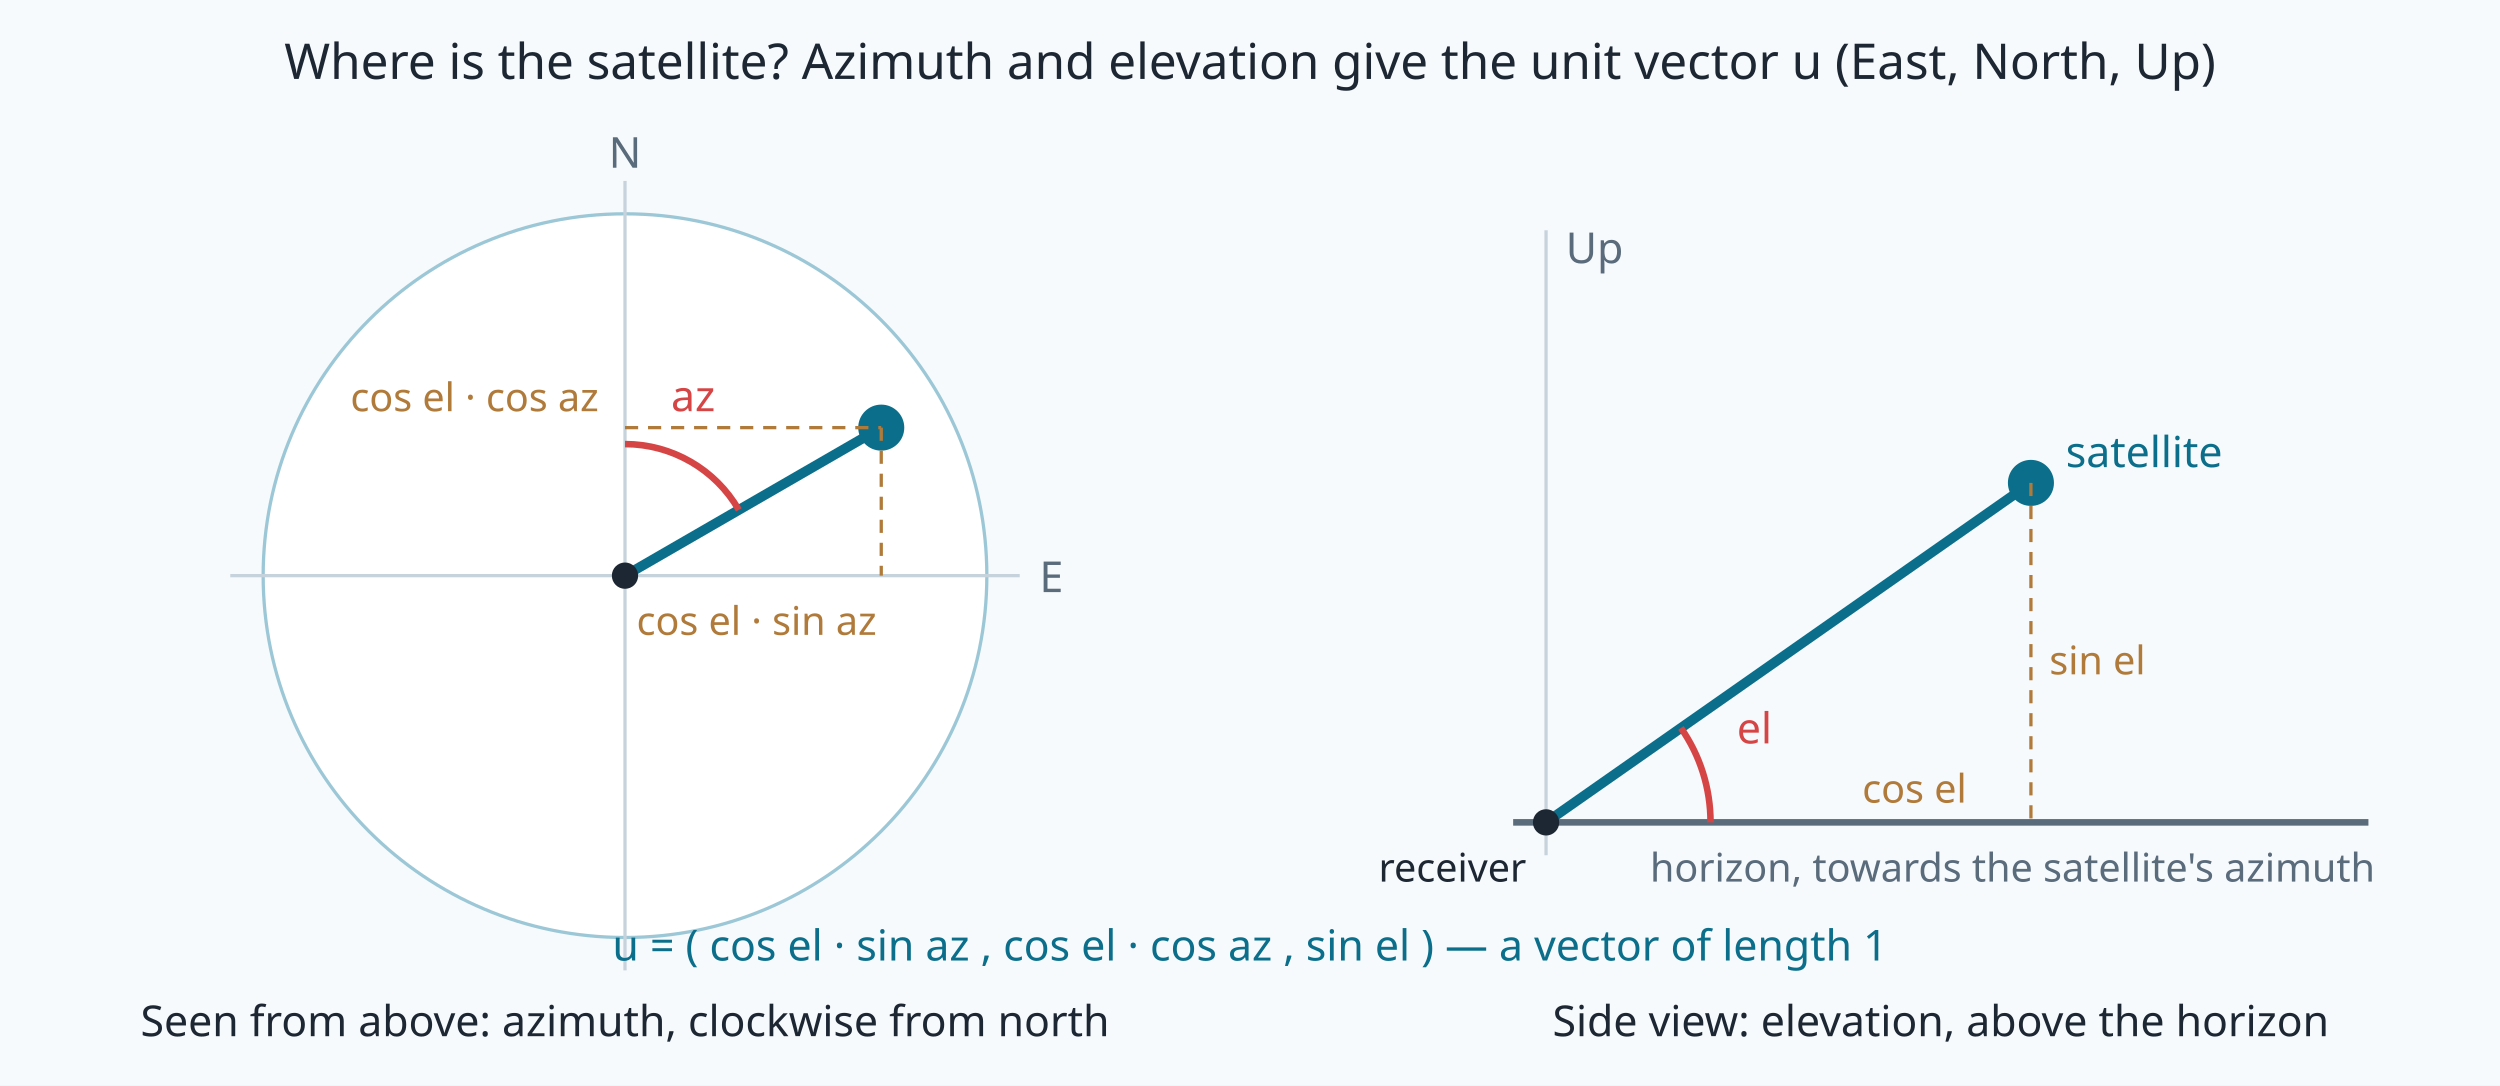
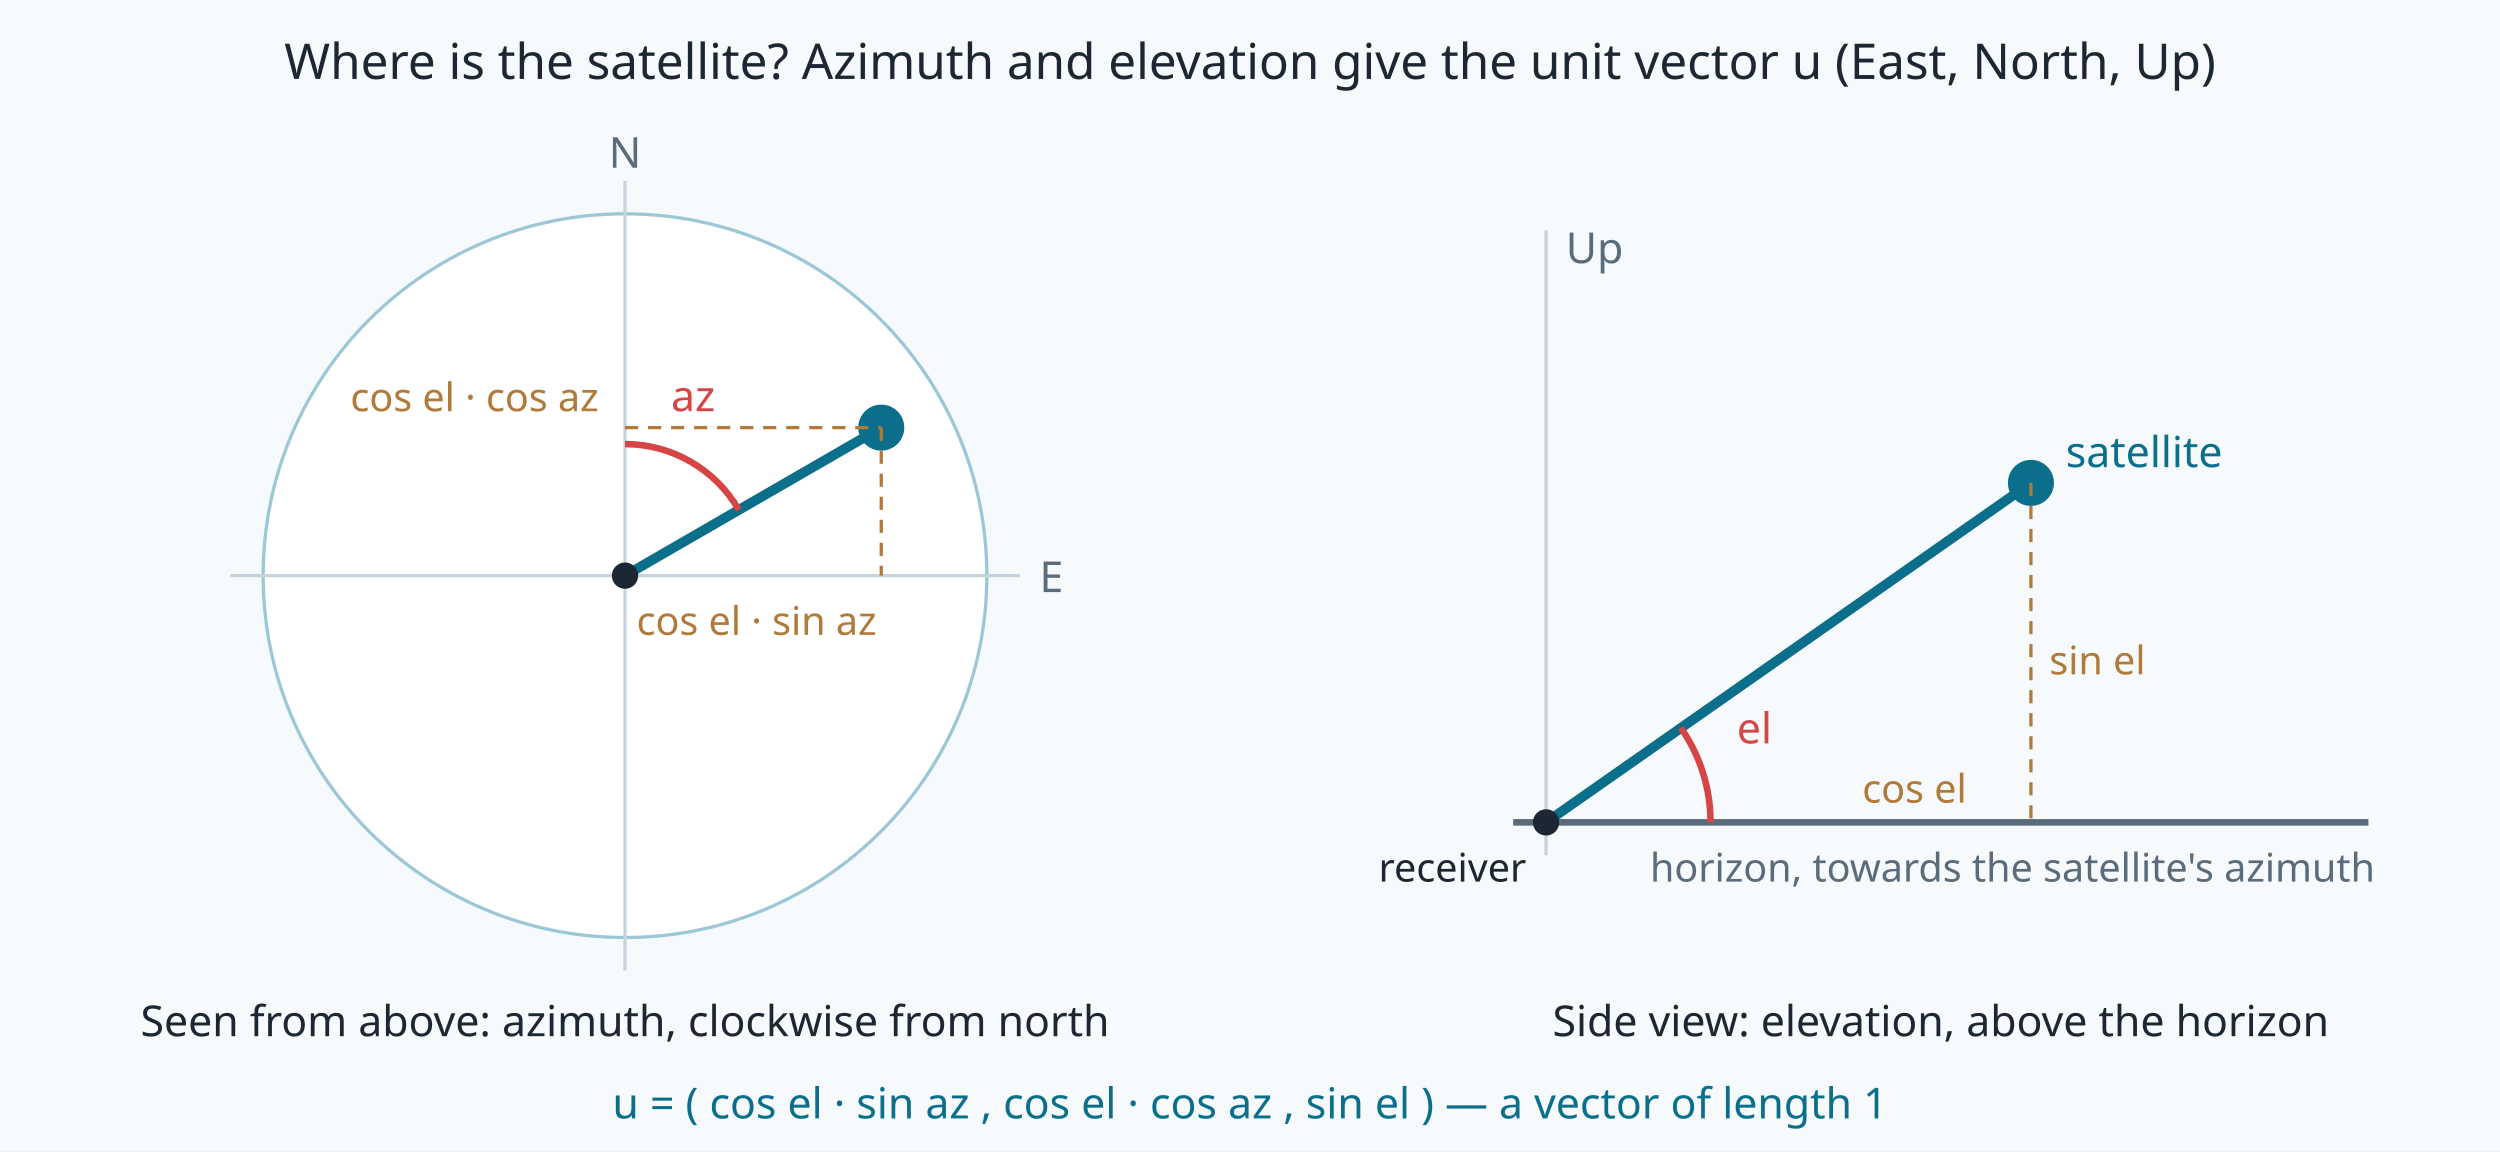
- <svg xmlns="http://www.w3.org/2000/svg" viewBox="0 0 760 330" font-family="sans-serif" font-size="13">
-   <rect width="760" height="330" fill="#f7fafc" />
+ <svg xmlns="http://www.w3.org/2000/svg" viewBox="0 0 760 350" font-family="sans-serif" font-size="13">
+   <rect width="760" height="350" fill="#f7fafc" />
  <text x="380" y="24" text-anchor="middle" font-size="15" fill="#1d2733">Where is the satellite? Azimuth and elevation give the unit vector u (East, North, Up)</text>
  <g transform="translate(190,175)">
    <circle r="110" fill="#fff" stroke="#9cc7d6" />
    <line x1="-120" y1="0" x2="120" y2="0" stroke="#c7d3dc" />
    <line x1="0" y1="120" x2="0" y2="-120" stroke="#c7d3dc" />
    <text y="-124" text-anchor="middle" fill="#5a6b7b">N</text>
    <text x="126" y="5" fill="#5a6b7b">E</text>
    <line x1="0" y1="0" x2="77.9" y2="-45.0" stroke="#0b6e8a" stroke-width="3" />
    <circle cx="77.9" cy="-45.0" r="7" fill="#0b6e8a" />
    <path d="M 0 -40 A 40 40 0 0 1 34.6 -20" fill="none" stroke="#d64545" stroke-width="2" />
    <text x="14" y="-50" fill="#d64545">az</text>
    <line x1="77.9" y1="-45" x2="77.9" y2="0" stroke="#b07a3a" stroke-dasharray="4 3" />
    <line x1="0" y1="-45" x2="77.9" y2="-45" stroke="#b07a3a" stroke-dasharray="4 3" />
    <text x="40" y="18" text-anchor="middle" fill="#b07a3a" font-size="12">cos el · sin az</text>
    <text x="-8" y="-50" text-anchor="end" fill="#b07a3a" font-size="12">cos el · cos az</text>
    <circle r="4" fill="#1d2733" />
  </g>
  <text x="190" y="315" text-anchor="middle" fill="#1d2733">Seen from above: azimuth, clockwise from north</text>
  <g transform="translate(470,250)">
    <line x1="-10" y1="0" x2="250" y2="0" stroke="#5a6b7b" stroke-width="2" />
    <text x="252" y="18" text-anchor="end" fill="#5a6b7b" font-size="12">horizon, towards the satellite's azimuth</text>
    <line x1="0" y1="10" x2="0" y2="-180" stroke="#c7d3dc" />
    <text x="6" y="-170" fill="#5a6b7b">Up</text>
    <line x1="0" y1="0" x2="147.4" y2="-103.2" stroke="#0b6e8a" stroke-width="3" />
    <circle cx="147.4" cy="-103.2" r="7" fill="#0b6e8a" />
    <text x="158" y="-108" fill="#0b6e8a">satellite</text>
    <path d="M 50 0 A 50 50 0 0 0 41 -28.7" fill="none" stroke="#d64545" stroke-width="2" />
    <text x="58" y="-24" fill="#d64545">el</text>
    <line x1="147.4" y1="-103.2" x2="147.4" y2="0" stroke="#b07a3a" stroke-dasharray="4 3" />
    <text x="153" y="-45" fill="#b07a3a" font-size="12">sin el</text>
    <text x="112" y="-6" text-anchor="middle" fill="#b07a3a" font-size="12">cos el</text>
    <circle r="4" fill="#1d2733" />
    <text x="-6" y="18" text-anchor="end" fill="#1d2733" font-size="12">receiver</text>
  </g>
  <text x="590" y="315" text-anchor="middle" fill="#1d2733">Side view: elevation, above the horizon</text>
-   <text x="380" y="292" text-anchor="middle" fill="#0b6e8a" font-size="13">u = ( cos el · sin az ,  cos el · cos az ,  sin el )   — a vector of length 1</text>
+   <text x="380" y="340" text-anchor="middle" fill="#0b6e8a" font-size="13">u = ( cos el · sin az ,  cos el · cos az ,  sin el )   — a vector of length 1</text>
</svg>
